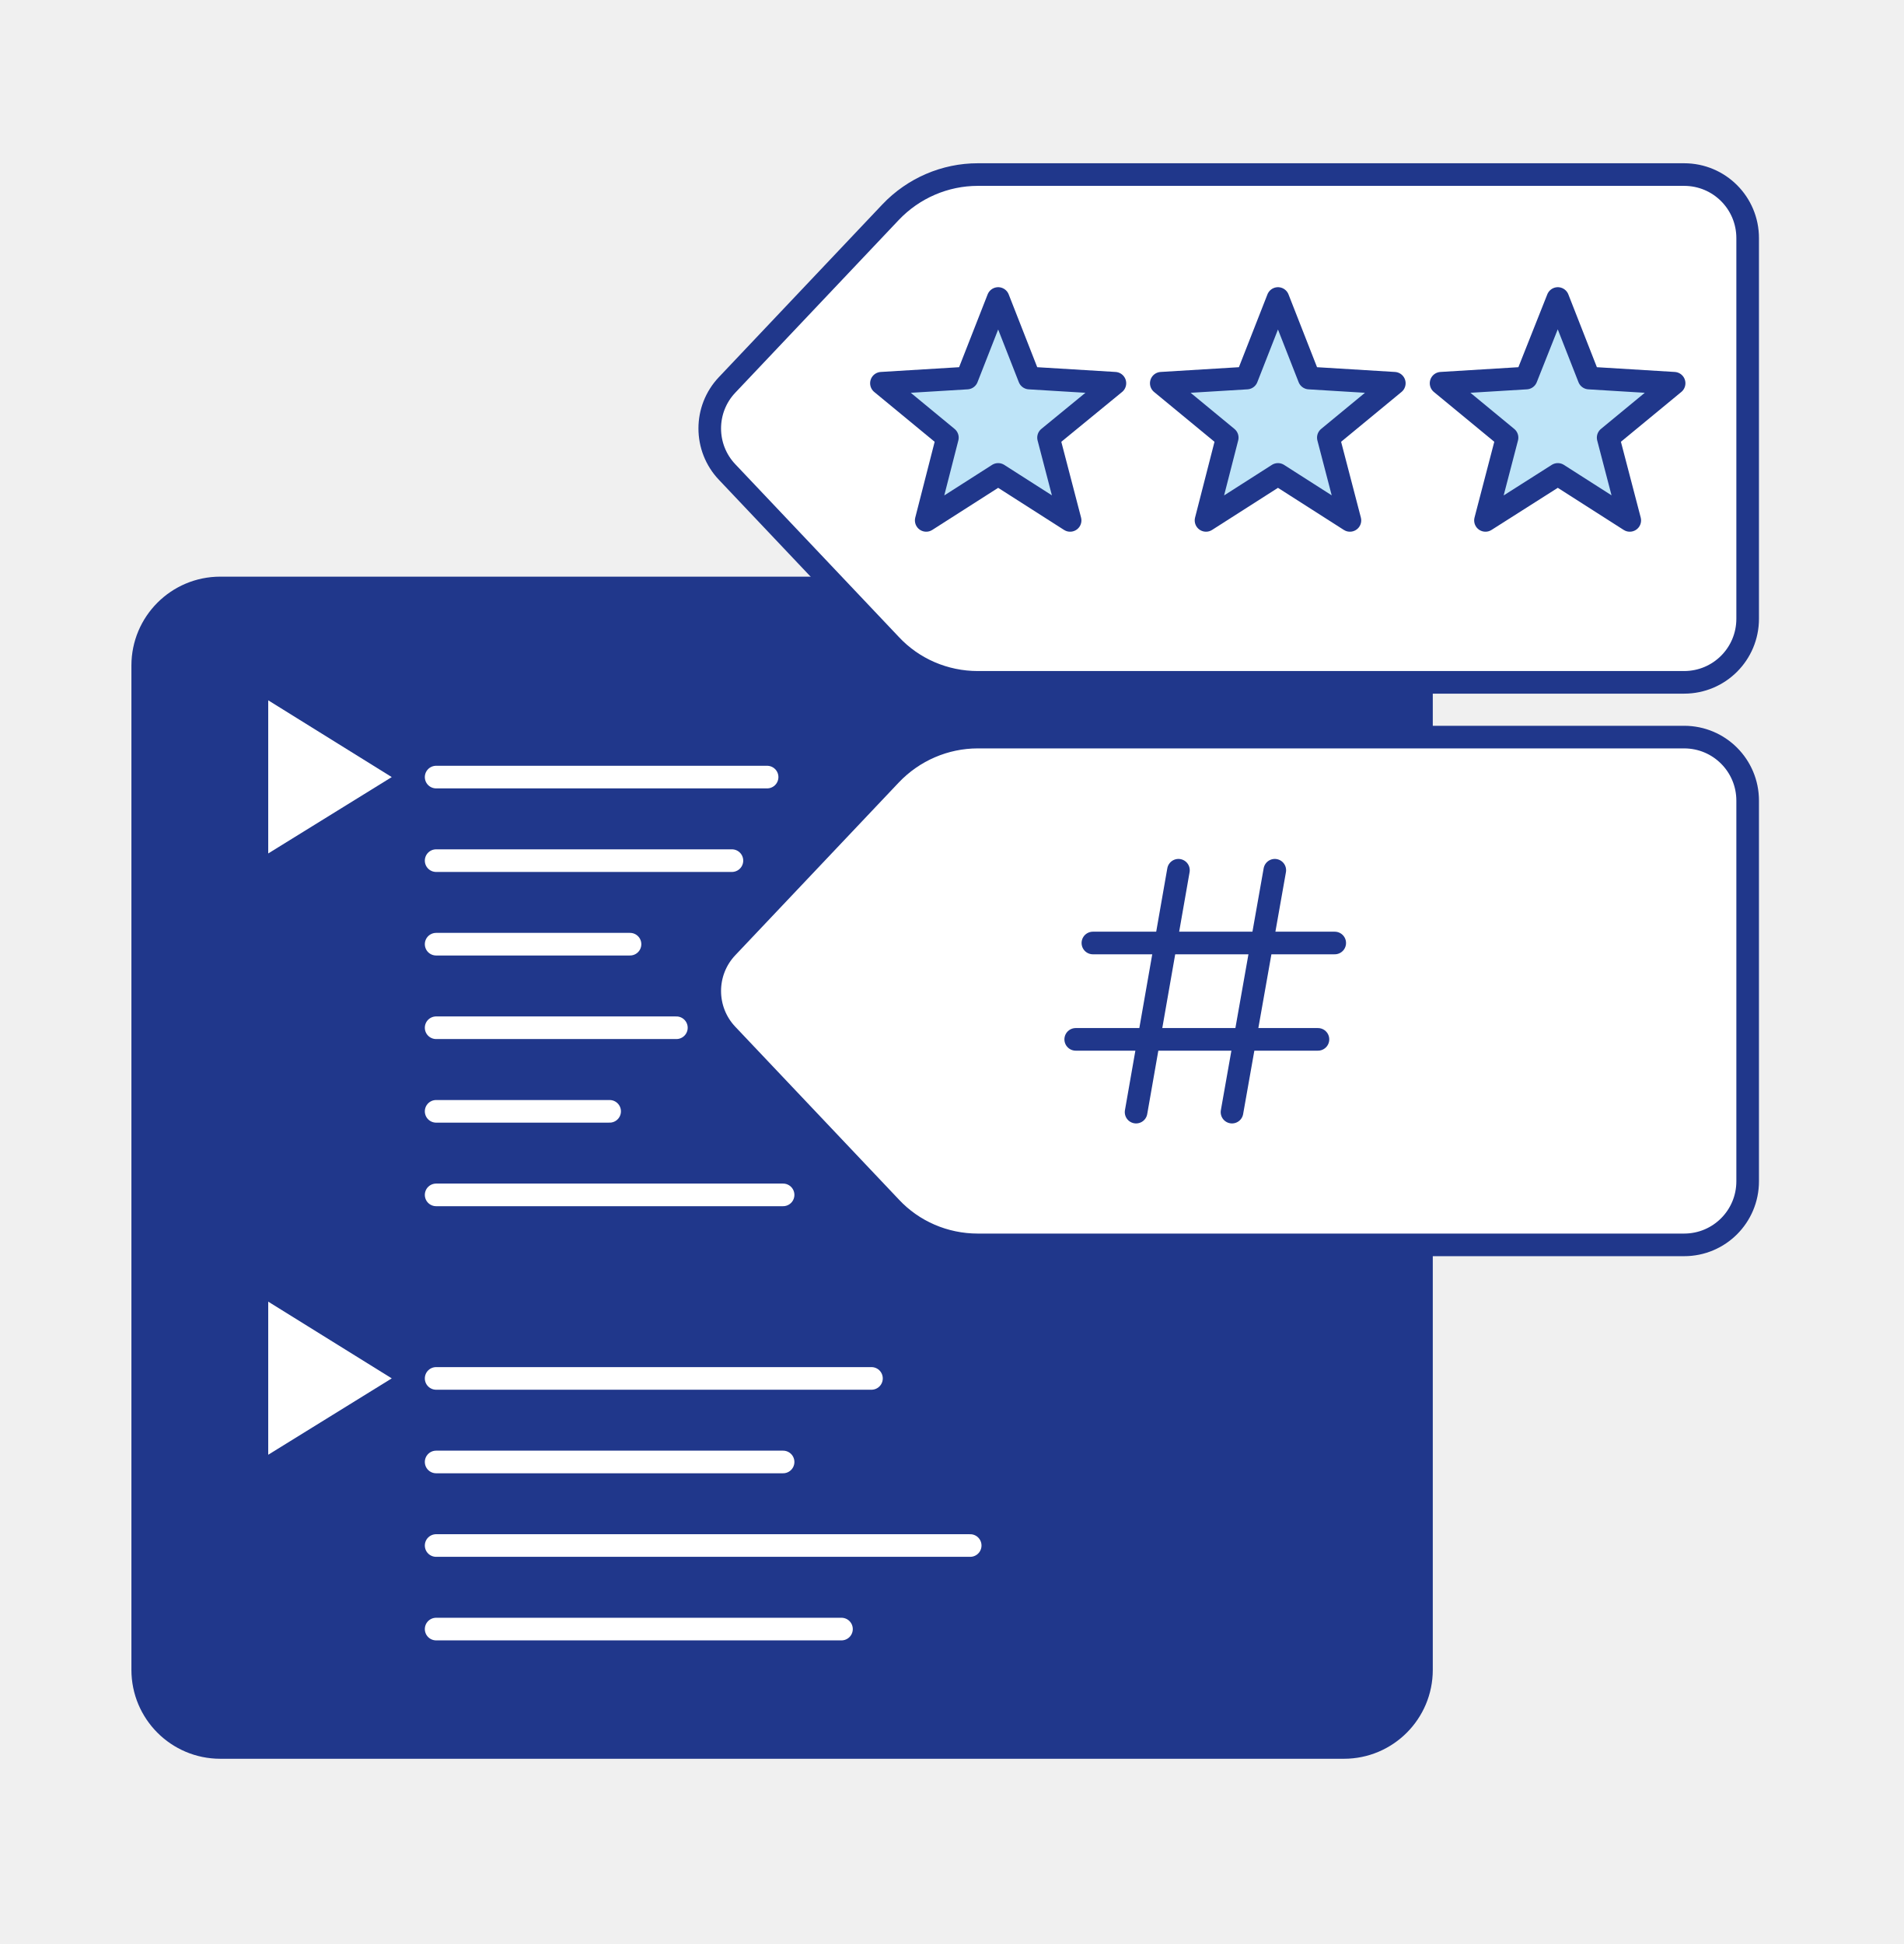
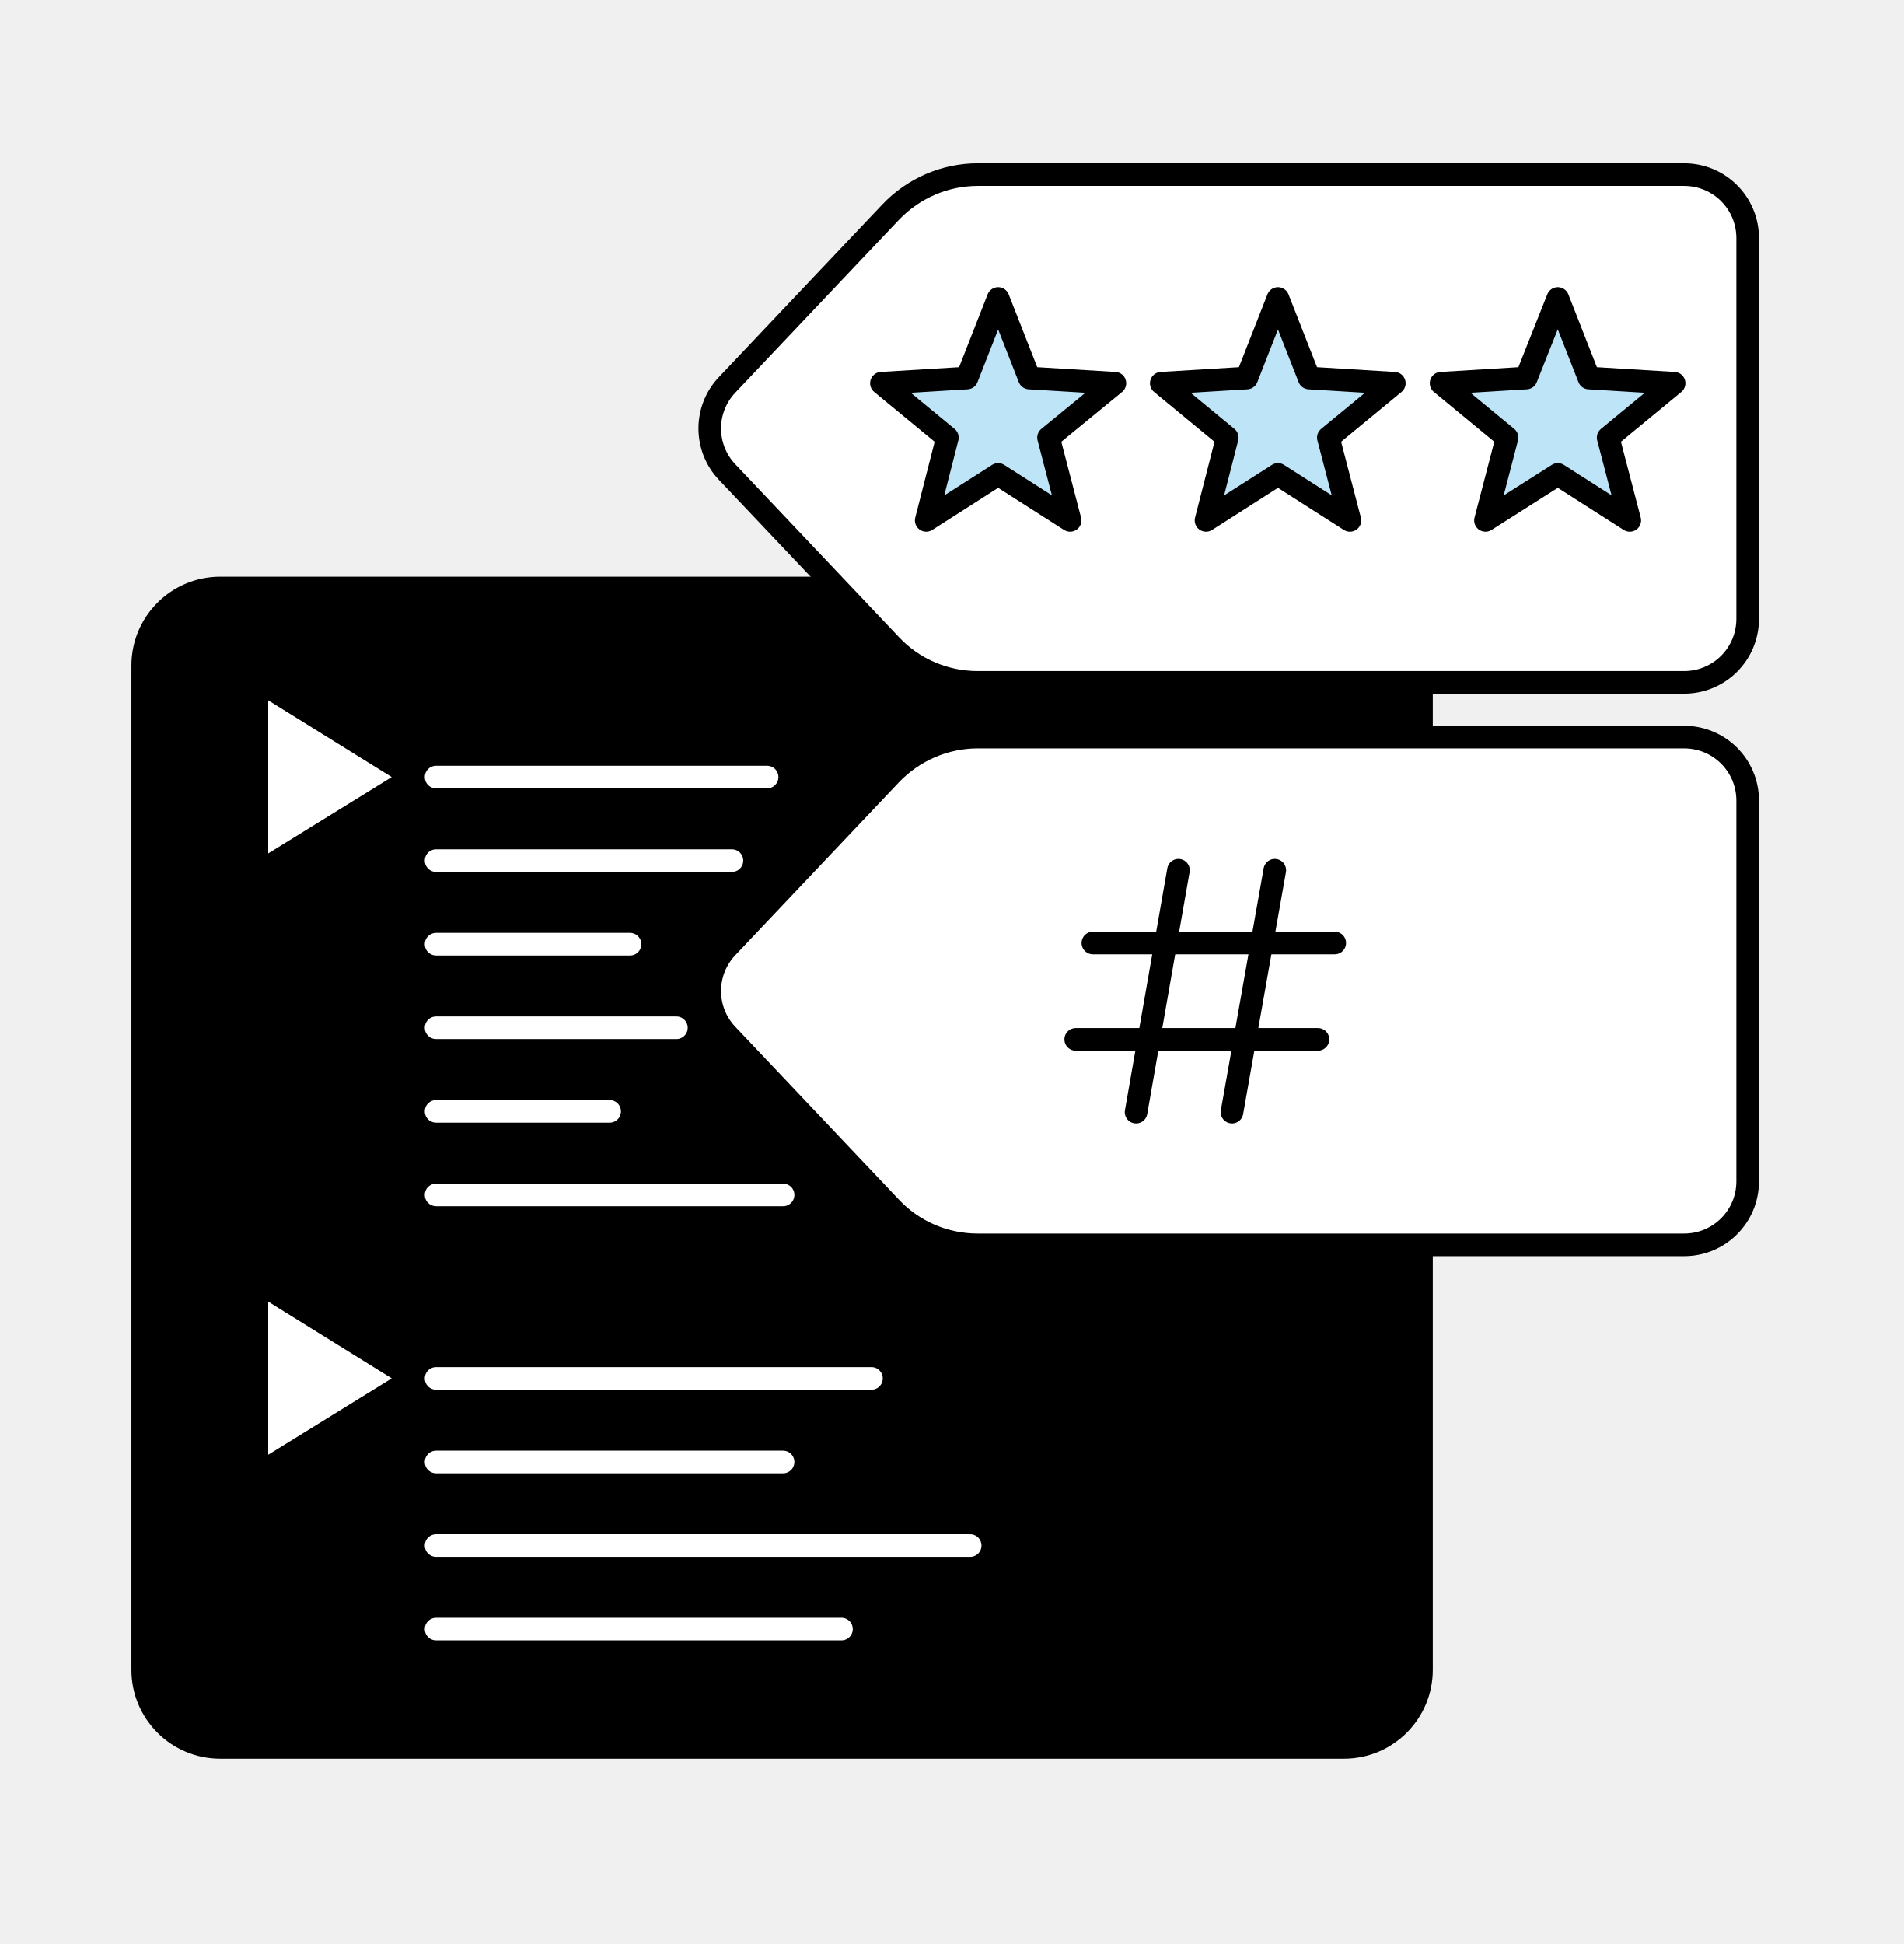
<svg xmlns="http://www.w3.org/2000/svg" width="48" height="49" viewBox="0 0 48 49" fill="none">
-   <path d="M33.881 14.82H5.553C4.473 14.82 3.598 15.696 3.598 16.775V42.09C3.598 43.17 4.473 44.046 5.553 44.046H33.881C34.961 44.046 35.836 43.17 35.836 42.09V16.775C35.836 15.696 34.961 14.82 33.881 14.82Z" fill="#20378B" stroke="#20378B" stroke-width="0.57" stroke-linecap="round" stroke-linejoin="round" />
-   <path d="M42.457 17.199H24.65C23.814 17.199 23.017 16.856 22.453 16.251L18.331 11.898C17.747 11.283 17.747 10.316 18.331 9.701L22.453 5.347C23.027 4.743 23.823 4.4 24.65 4.4H42.457C43.344 4.4 44.059 5.115 44.059 6.002V15.596C44.059 16.483 43.344 17.199 42.457 17.199Z" fill="white" stroke="#20378B" stroke-width="0.57" stroke-linecap="round" stroke-linejoin="round" />
-   <path d="M28.107 9.66L26.434 11.031L26.978 13.117L25.164 11.958L23.35 13.117L23.884 11.031L22.221 9.66L24.378 9.529L25.164 7.524L25.95 9.529L28.107 9.66Z" fill="#BEE4F8" stroke="#20378B" stroke-width="0.57" stroke-linecap="round" stroke-linejoin="round" />
-   <path d="M35.151 9.66L33.488 11.031L34.032 13.117L32.218 11.958L30.404 13.117L30.939 11.031L29.276 9.66L31.432 9.529L32.218 7.524L33.004 9.529L35.151 9.66Z" fill="#BEE4F8" stroke="#20378B" stroke-width="0.57" stroke-linecap="round" stroke-linejoin="round" />
-   <path d="M42.205 9.66L40.542 11.031L41.087 13.117L39.273 11.958L37.449 13.117L37.993 11.031L36.33 9.66L38.477 9.529L39.273 7.524L40.059 9.529L42.205 9.66Z" fill="#BEE4F8" stroke="#20378B" stroke-width="0.57" stroke-linejoin="round" />
-   <path d="M42.457 31.378H24.65C23.814 31.378 23.017 31.035 22.453 30.43L18.331 26.077C17.747 25.462 17.747 24.495 18.331 23.88L22.453 19.526C23.027 18.922 23.823 18.579 24.65 18.579H42.457C43.344 18.579 44.059 19.295 44.059 20.181V29.775C44.059 30.662 43.344 31.378 42.457 31.378Z" fill="white" stroke="#20378B" stroke-width="0.57" stroke-linecap="round" stroke-linejoin="round" />
-   <path d="M29.709 21.935L28.641 28.032" stroke="#20378B" stroke-width="0.57" stroke-linecap="round" stroke-linejoin="round" />
-   <path d="M32.138 21.935L31.059 28.032" stroke="#20378B" stroke-width="0.57" stroke-linecap="round" stroke-linejoin="round" />
-   <path d="M33.649 23.769H27.552" stroke="#20378B" stroke-width="0.57" stroke-linecap="round" stroke-linejoin="round" />
-   <path d="M33.226 26.198H27.119" stroke="#20378B" stroke-width="0.57" stroke-linecap="round" stroke-linejoin="round" />
+   <path d="M33.881 14.82H5.553C4.473 14.82 3.598 15.696 3.598 16.775V42.09C3.598 43.17 4.473 44.046 5.553 44.046H33.881C34.961 44.046 35.836 43.17 35.836 42.09V16.775C35.836 15.696 34.961 14.82 33.881 14.82Z" fill="currentColor" stroke="currentColor" stroke-width="0.57" stroke-linecap="round" stroke-linejoin="round" />
+   <path d="M42.457 17.199H24.65C23.814 17.199 23.017 16.856 22.453 16.251L18.331 11.898C17.747 11.283 17.747 10.316 18.331 9.701L22.453 5.347C23.027 4.743 23.823 4.4 24.65 4.4H42.457C43.344 4.4 44.059 5.115 44.059 6.002V15.596C44.059 16.483 43.344 17.199 42.457 17.199Z" fill="white" stroke="currentColor" stroke-width="0.57" stroke-linecap="round" stroke-linejoin="round" />
+   <path d="M28.107 9.66L26.434 11.031L26.978 13.117L25.164 11.958L23.35 13.117L23.884 11.031L22.221 9.66L24.378 9.529L25.164 7.524L25.95 9.529L28.107 9.66Z" fill="#BEE4F8" stroke="currentColor" stroke-width="0.57" stroke-linecap="round" stroke-linejoin="round" />
+   <path d="M35.151 9.66L33.488 11.031L34.032 13.117L32.218 11.958L30.404 13.117L30.939 11.031L29.276 9.66L31.432 9.529L32.218 7.524L33.004 9.529L35.151 9.66Z" fill="#BEE4F8" stroke="currentColor" stroke-width="0.57" stroke-linecap="round" stroke-linejoin="round" />
+   <path d="M42.205 9.66L40.542 11.031L41.087 13.117L39.273 11.958L37.449 13.117L37.993 11.031L36.33 9.66L38.477 9.529L39.273 7.524L40.059 9.529L42.205 9.66Z" fill="#BEE4F8" stroke="currentColor" stroke-width="0.57" stroke-linejoin="round" />
+   <path d="M42.457 31.378H24.65C23.814 31.378 23.017 31.035 22.453 30.43L18.331 26.077C17.747 25.462 17.747 24.495 18.331 23.88L22.453 19.526C23.027 18.922 23.823 18.579 24.65 18.579H42.457C43.344 18.579 44.059 19.295 44.059 20.181V29.775C44.059 30.662 43.344 31.378 42.457 31.378Z" fill="white" stroke="currentColor" stroke-width="0.57" stroke-linecap="round" stroke-linejoin="round" />
+   <path d="M29.709 21.935L28.641 28.032" stroke="currentColor" stroke-width="0.57" stroke-linecap="round" stroke-linejoin="round" />
+   <path d="M32.138 21.935L31.059 28.032" stroke="currentColor" stroke-width="0.57" stroke-linecap="round" stroke-linejoin="round" />
+   <path d="M33.649 23.769H27.552" stroke="currentColor" stroke-width="0.57" stroke-linecap="round" stroke-linejoin="round" />
+   <path d="M33.226 26.198H27.119" stroke="currentColor" stroke-width="0.57" stroke-linecap="round" stroke-linejoin="round" />
  <path d="M10.995 25.905H17.052" stroke="white" stroke-width="0.57" stroke-linecap="round" />
  <path d="M10.995 28.012H15.369" stroke="white" stroke-width="0.57" stroke-linecap="round" />
  <path d="M10.995 30.118H19.742" stroke="white" stroke-width="0.57" stroke-linecap="round" />
  <path d="M10.995 19.587H19.339" stroke="white" stroke-width="0.57" stroke-linecap="round" />
  <path d="M10.995 21.693H18.452" stroke="white" stroke-width="0.57" stroke-linecap="round" />
  <path d="M10.995 23.799H15.883" stroke="white" stroke-width="0.57" stroke-linecap="round" />
  <path d="M10.995 34.744H21.97" stroke="white" stroke-width="0.57" stroke-linecap="round" />
  <path d="M10.995 36.85H19.742" stroke="white" stroke-width="0.57" stroke-linecap="round" />
  <path d="M10.995 38.956H24.459" stroke="white" stroke-width="0.57" stroke-linecap="round" />
  <path d="M10.995 41.062H21.214" stroke="white" stroke-width="0.57" stroke-linecap="round" />
  <path d="M9.876 34.743L6.762 32.809V36.668L9.876 34.743Z" fill="white" />
  <path d="M9.876 19.587L6.762 17.652V21.512L9.876 19.587Z" fill="white" />
</svg>
